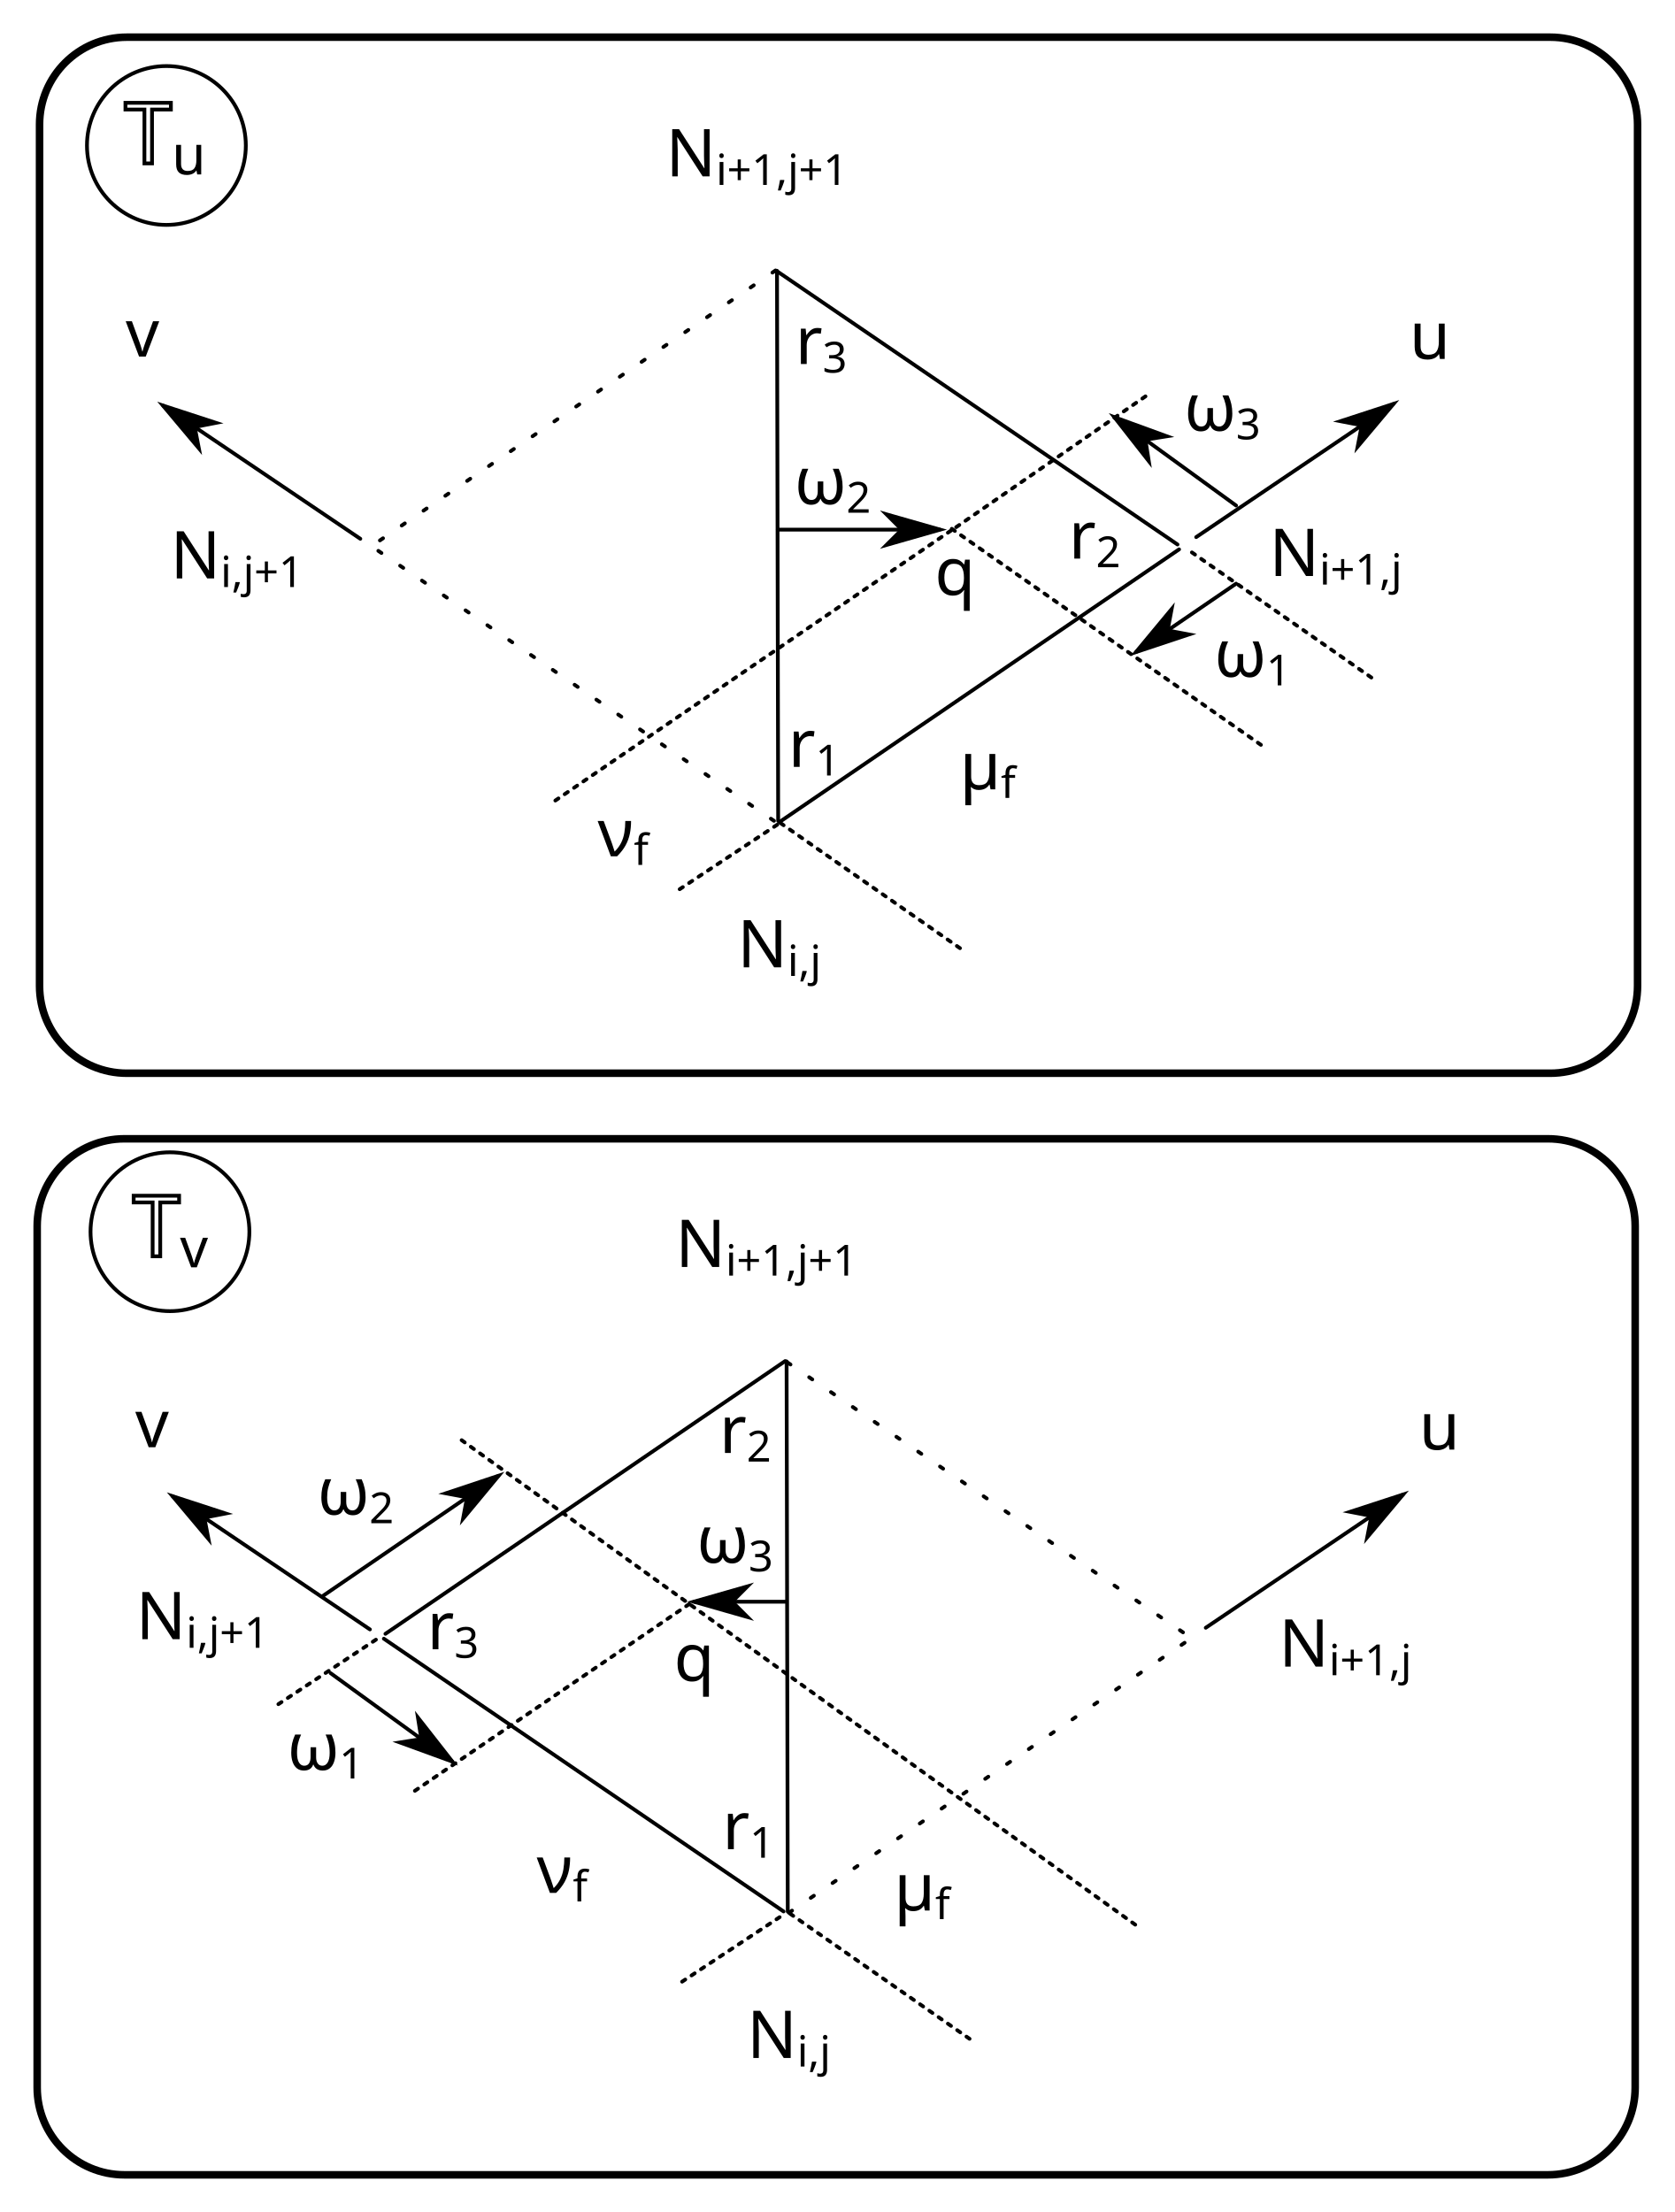
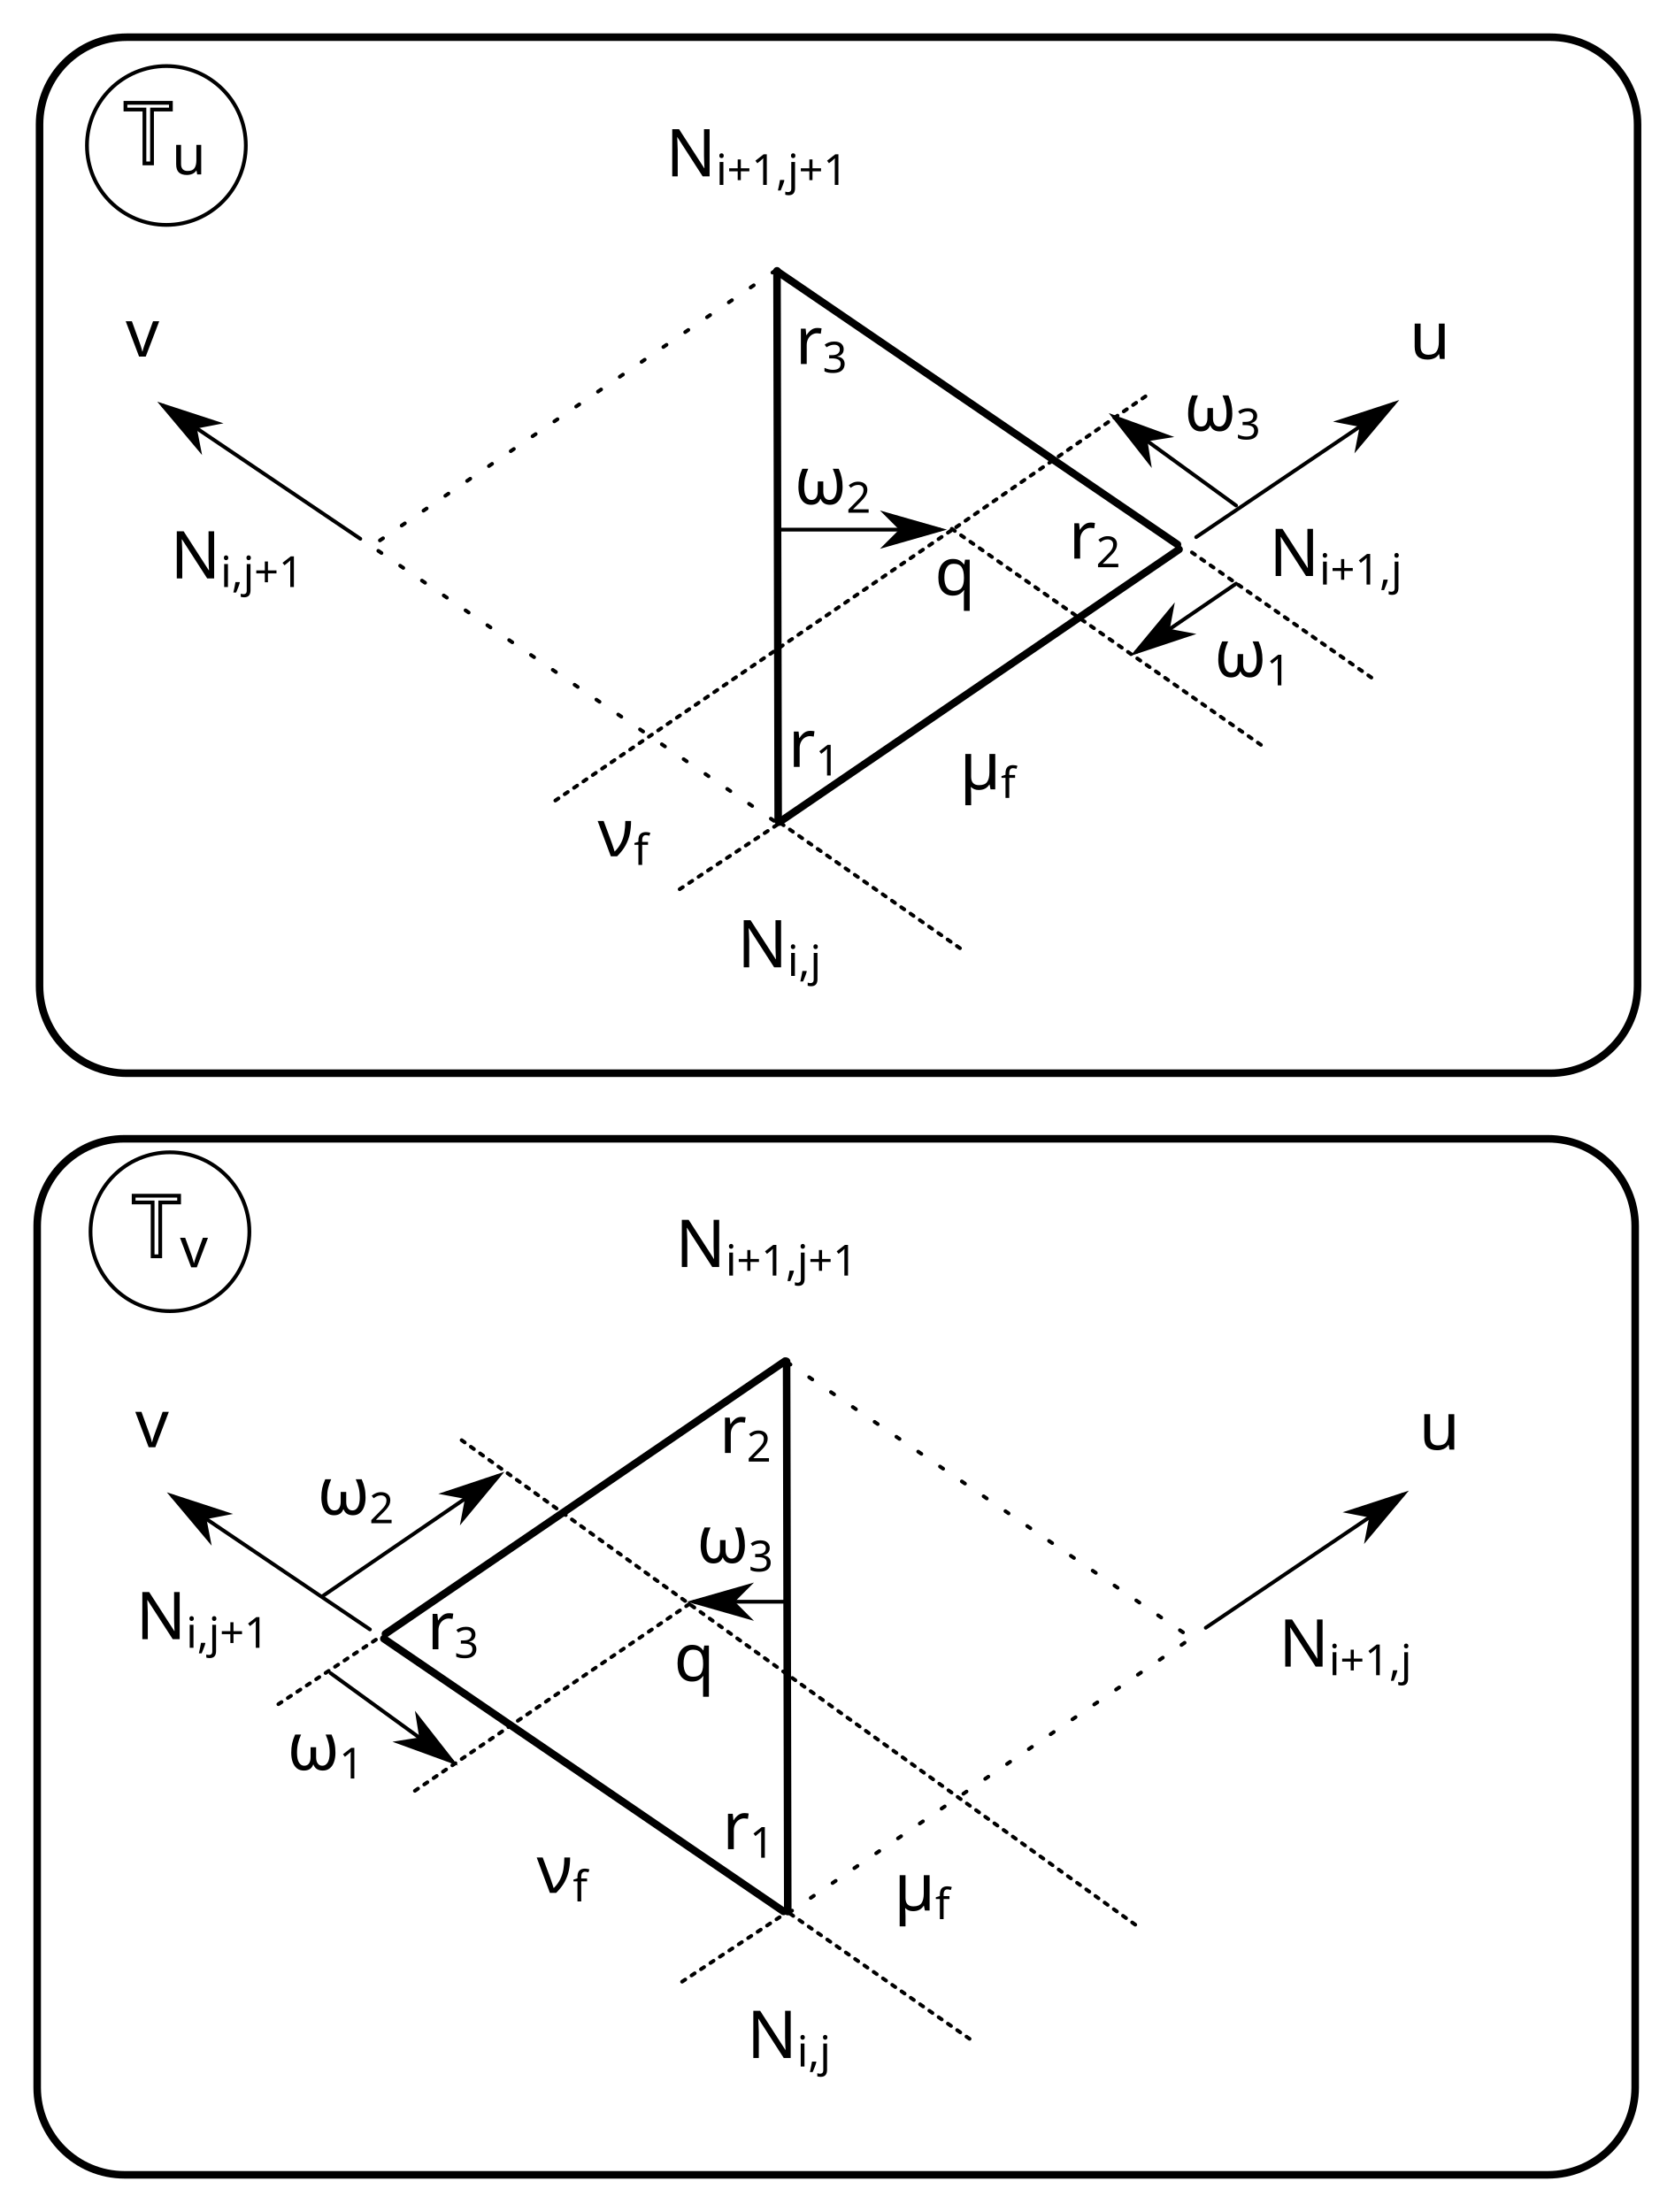
<svg xmlns="http://www.w3.org/2000/svg" width="125.323mm" height="165.535mm" viewBox="0 0 444.056 586.54" id="svg2" version="1.1">
  <defs id="defs4">
    <marker orient="auto" refY="0" refX="0" id="marker10260" style="overflow:visible">
      <path id="path10262" d="M 0,0 5,-5 -12.5,0 5,5 0,0 Z" style="fill:#000000;fill-opacity:1;fill-rule:evenodd;stroke:#000000;stroke-width:1pt;stroke-opacity:1" transform="matrix(-0.8,0,0,-0.8,-10,0)" />
    </marker>
    <marker style="overflow:visible" id="marker10154" refX="0" refY="0" orient="auto">
      <path transform="matrix(-0.8,0,0,-0.8,-10,0)" style="fill:#000000;fill-opacity:1;fill-rule:evenodd;stroke:#000000;stroke-width:1pt;stroke-opacity:1" d="M 0,0 5,-5 -12.5,0 5,5 0,0 Z" id="path10156" />
    </marker>
    <marker orient="auto" refY="0" refX="0" id="marker6550" style="overflow:visible">
      <path id="path6552" d="M 0,0 5,-5 -12.5,0 5,5 0,0 Z" style="fill:#000000;fill-opacity:1;fill-rule:evenodd;stroke:#000000;stroke-width:1pt;stroke-opacity:1" transform="matrix(-0.8,0,0,-0.8,-10,0)" />
    </marker>
    <marker style="overflow:visible" id="marker6478" refX="0" refY="0" orient="auto">
      <path transform="matrix(-0.8,0,0,-0.8,-10,0)" style="fill:#000000;fill-opacity:1;fill-rule:evenodd;stroke:#000000;stroke-width:1pt;stroke-opacity:1" d="M 0,0 5,-5 -12.5,0 5,5 0,0 Z" id="path6480" />
    </marker>
    <marker orient="auto" refY="0" refX="0" id="marker5895" style="overflow:visible">
      <path id="path5897" d="M 0,0 5,-5 -12.5,0 5,5 0,0 Z" style="fill:#000000;fill-opacity:1;fill-rule:evenodd;stroke:#000000;stroke-width:1pt;stroke-opacity:1" transform="matrix(-0.8,0,0,-0.8,-10,0)" />
    </marker>
    <marker orient="auto" refY="0" refX="0" id="marker5847" style="overflow:visible">
      <path id="path5849" d="M 0,0 5,-5 -12.5,0 5,5 0,0 Z" style="fill:#000000;fill-opacity:1;fill-rule:evenodd;stroke:#000000;stroke-width:1pt;stroke-opacity:1" transform="matrix(-0.8,0,0,-0.8,-10,0)" />
    </marker>
    <marker style="overflow:visible" id="marker4540" refX="0" refY="0" orient="auto">
      <path transform="matrix(-0.8,0,0,-0.8,-10,0)" style="fill:#000000;fill-opacity:1;fill-rule:evenodd;stroke:#000000;stroke-width:1pt;stroke-opacity:1" d="M 0,0 5,-5 -12.5,0 5,5 0,0 Z" id="path4542" />
    </marker>
    <marker orient="auto" refY="0" refX="0" id="Arrow1Lend" style="overflow:visible">
      <path id="path4211" d="M 0,0 5,-5 -12.5,0 5,5 0,0 Z" style="fill:#000000;fill-opacity:1;fill-rule:evenodd;stroke:#000000;stroke-width:1pt;stroke-opacity:1" transform="matrix(-0.8,0,0,-0.8,-10,0)" />
    </marker>
    <marker orient="auto" refY="0" refX="0" id="Arrow2Lstart" style="overflow:visible">
      <path id="path4226" style="fill:#000000;fill-opacity:1;fill-rule:evenodd;stroke:#000000;stroke-width:0.625;stroke-linejoin:round;stroke-opacity:1" d="M 8.719,4.034 -2.207,0.016 8.719,-4.002 c -1.745,2.372 -1.735,5.617 -6e-7,8.035 z" transform="matrix(1.1,0,0,1.1,1.1,0)" />
    </marker>
    <marker style="overflow:visible" id="marker4540-7" refX="0" refY="0" orient="auto">
      <path transform="matrix(-0.8,0,0,-0.8,-10,0)" style="fill:#000000;fill-opacity:1;fill-rule:evenodd;stroke:#000000;stroke-width:1pt;stroke-opacity:1" d="M 0,0 5,-5 -12.5,0 5,5 0,0 Z" id="path4542-3" />
    </marker>
    <marker orient="auto" refY="0" refX="0" id="marker5895-3" style="overflow:visible">
      <path id="path5897-0" d="M 0,0 5,-5 -12.5,0 5,5 0,0 Z" style="fill:#000000;fill-opacity:1;fill-rule:evenodd;stroke:#000000;stroke-width:1pt;stroke-opacity:1" transform="matrix(-0.8,0,0,-0.8,-10,0)" />
    </marker>
    <marker orient="auto" refY="0" refX="0" id="marker6550-0" style="overflow:visible">
      <path id="path6552-0" d="M 0,0 5,-5 -12.5,0 5,5 0,0 Z" style="fill:#000000;fill-opacity:1;fill-rule:evenodd;stroke:#000000;stroke-width:1pt;stroke-opacity:1" transform="matrix(-0.8,0,0,-0.8,-10,0)" />
    </marker>
    <marker style="overflow:visible" id="marker6478-4" refX="0" refY="0" orient="auto">
      <path transform="matrix(-0.8,0,0,-0.8,-10,0)" style="fill:#000000;fill-opacity:1;fill-rule:evenodd;stroke:#000000;stroke-width:1pt;stroke-opacity:1" d="M 0,0 5,-5 -12.5,0 5,5 0,0 Z" id="path6480-2" />
    </marker>
    <marker orient="auto" refY="0" refX="0" id="marker5895-8" style="overflow:visible">
      <path id="path5897-5" d="M 0,0 5,-5 -12.5,0 5,5 0,0 Z" style="fill:#000000;fill-opacity:1;fill-rule:evenodd;stroke:#000000;stroke-width:1pt;stroke-opacity:1" transform="matrix(-0.8,0,0,-0.8,-10,0)" />
    </marker>
    <marker orient="auto" refY="0" refX="0" id="marker6550-1" style="overflow:visible">
      <path id="path6552-5" d="M 0,0 5,-5 -12.5,0 5,5 0,0 Z" style="fill:#000000;fill-opacity:1;fill-rule:evenodd;stroke:#000000;stroke-width:1pt;stroke-opacity:1" transform="matrix(-0.8,0,0,-0.8,-10,0)" />
    </marker>
  </defs>
  <g id="layer1" transform="translate(-16.54508,-89.98324)">
    <path style="opacity:1;fill:none;fill-opacity:1;stroke:none;stroke-width:1;stroke-linecap:round;stroke-linejoin:miter;stroke-miterlimit:4;stroke-dasharray:none;stroke-dashoffset:0;stroke-opacity:1" d="m 180.797,269.325 c 2.078,-0.831 4.01,-2.247 6.234,-2.494 1.703,-0.189 3.325,0.831 4.987,1.247 1.663,0.416 3.325,0.831 4.987,1.247 1.663,0.416 3.315,0.875 4.987,1.247 20.075,4.461 -11.06,-2.711 14.963,2.494 3.361,0.672 6.621,1.788 9.975,2.494 4.547,0.957 9.144,1.663 13.716,2.494 35.157,6.392 -8.785,-1.528 28.678,4.987 4.578,0.796 9.151,1.624 13.716,2.494 4.164,0.793 8.288,1.797 12.469,2.494 3.305,0.551 6.682,0.629 9.975,1.247 8.997,1.687 9.429,2.518 17.456,4.987 2.892,0.89 5.836,1.604 8.728,2.494 2.512,0.773 4.963,1.738 7.481,2.494 1.641,0.492 3.396,0.61 4.987,1.247 0.254,0.102 2.195,2.344 2.494,2.494 0.372,0.186 0.875,-0.186 1.247,0 0.526,0.263 0.721,0.984 1.247,1.247 0.372,0.186 0.953,-0.294 1.247,0 0.294,0.294 -0.294,0.953 0,1.247 0.294,0.294 0.953,-0.294 1.247,0 0.294,0.294 -0.294,0.953 0,1.247 0.294,0.294 0.831,0 1.247,0 0.416,0 0.875,0.186 1.247,0 0.526,-0.263 0.831,-0.831 1.247,-1.247 0.416,-0.416 0.831,-0.831 1.247,-1.247 0.831,-0.831 1.759,-1.576 2.494,-2.494 3.922,-4.903 1.33,-2.877 4.987,-8.728 3.651,-5.842 5.175,-4.974 7.481,-12.469 0.864,-2.809 0.383,-5.919 1.247,-8.728 0.82,-2.665 2.859,-4.836 3.741,-7.481 0.799,-2.398 0.503,-5.065 1.247,-7.481 8.183,-19.095 0.243,1.522 4.987,-17.456 1.706,-6.824 2.72,-5.176 4.987,-11.222 0.602,-1.605 0.911,-3.307 1.247,-4.987 0.975,-4.874 -1.672,3.345 1.247,-2.494 0.186,-0.372 0,-1.663 0,-1.247 0,0.831 0,1.663 0,2.494" id="path4133" />
-     <path style="opacity:1;fill:none;fill-opacity:1;stroke:#000000;stroke-width:1;stroke-linecap:round;stroke-linejoin:miter;stroke-miterlimit:4;stroke-dasharray:none;stroke-dashoffset:0;stroke-opacity:1" d="M 223.191,307.978 329.175,235.659" id="path4137" />
-     <path style="opacity:1;fill:none;fill-opacity:1;stroke:#000000;stroke-width:1;stroke-linecap:round;stroke-linejoin:miter;stroke-miterlimit:4;stroke-dasharray:none;stroke-dashoffset:0;stroke-opacity:1" d="m 222.774,162.041 105.984,72.319" id="path4137-7" />
+     <path style="opacity:1;fill:none;fill-opacity:1;stroke:#000000;stroke-width:2;stroke-linecap:round;stroke-linejoin:miter;stroke-miterlimit:4;stroke-dasharray:none;stroke-dashoffset:0;stroke-opacity:1" d="M 223.191,307.978 329.175,235.659" id="path4137" />
+     <path style="opacity:1;fill:none;fill-opacity:1;stroke:#000000;stroke-width:2;stroke-linecap:round;stroke-linejoin:miter;stroke-miterlimit:4;stroke-dasharray:none;stroke-dashoffset:0;stroke-opacity:1" d="m 222.774,162.041 105.984,72.319" id="path4137-7" />
    <path style="opacity:1;fill:none;fill-opacity:1;stroke:#000000;stroke-width:1;stroke-linecap:round;stroke-linejoin:miter;stroke-miterlimit:4;stroke-dasharray:1, 6;stroke-dashoffset:0;stroke-opacity:1" d="M 221.764,307.632 115.78,235.314" id="path4137-9" />
    <path style="opacity:1;fill:none;fill-opacity:1;stroke:#000000;stroke-width:1;stroke-linecap:round;stroke-linejoin:miter;stroke-miterlimit:4;stroke-dasharray:1, 6;stroke-dashoffset:0;stroke-opacity:1" d="M 222.181,161.695 116.197,234.014" id="path4137-7-2" />
    <path style="opacity:1;fill:none;fill-opacity:1;stroke:#000000;stroke-width:1;stroke-linecap:round;stroke-linejoin:miter;stroke-miterlimit:4;stroke-dasharray:none;stroke-dashoffset:0;stroke-opacity:1;marker-end:url(#marker4540)" d="m 333.713,232.406 52.239,-35.267" id="path4187" />
    <path style="opacity:1;fill:none;fill-opacity:1;stroke:#000000;stroke-width:1;stroke-linecap:round;stroke-linejoin:miter;stroke-miterlimit:4;stroke-dasharray:none;stroke-dashoffset:0;stroke-opacity:1;marker-end:url(#Arrow1Lend)" d="M 112.083,232.847 59.844,197.58" id="path4187-6" />
    <text xml:space="preserve" style="font-style:normal;font-variant:normal;font-weight:normal;font-stretch:normal;font-size:17.5px;line-height:100%;font-family:sans-serif;-inkscape-font-specification:sans-serif;text-align:start;writing-mode:lr-tb;text-anchor:start;opacity:1;fill:#000000;fill-opacity:1;stroke:none;stroke-width:1;stroke-linecap:round;stroke-linejoin:miter;stroke-miterlimit:4;stroke-dasharray:none;stroke-dashoffset:0;stroke-opacity:1" x="390.272" y="185.161" id="text4590">
      <tspan id="tspan4592" x="390.272" y="185.161">u</tspan>
    </text>
    <text xml:space="preserve" style="font-style:normal;font-variant:normal;font-weight:normal;font-stretch:normal;font-size:17.5px;line-height:100%;font-family:sans-serif;-inkscape-font-specification:sans-serif;text-align:start;writing-mode:lr-tb;text-anchor:start;opacity:1;fill:#000000;fill-opacity:1;stroke:none;stroke-width:1;stroke-linecap:round;stroke-linejoin:miter;stroke-miterlimit:4;stroke-dasharray:none;stroke-dashoffset:0;stroke-opacity:1" x="49.875" y="184.537" id="text4594">
      <tspan id="tspan4596" x="49.875" y="184.537">v</tspan>
    </text>
-     <path style="opacity:1;fill:#000000;fill-opacity:1;stroke:#000000;stroke-width:1;stroke-linecap:round;stroke-linejoin:miter;stroke-miterlimit:4;stroke-dasharray:none;stroke-dashoffset:0;stroke-opacity:1" d="M 222.879,307.666 222.567,161.782" id="path4598" />
+     <path style="opacity:1;fill:#000000;fill-opacity:1;stroke:#000000;stroke-width:2;stroke-linecap:round;stroke-linejoin:miter;stroke-miterlimit:4;stroke-dasharray:none;stroke-dashoffset:0;stroke-opacity:1" d="M 222.879,307.666 222.567,161.782" id="path4598" />
    <path style="opacity:1;fill:none;fill-opacity:1;stroke:#000000;stroke-width:1;stroke-linecap:round;stroke-linejoin:miter;stroke-miterlimit:4;stroke-dasharray:1, 2;stroke-dashoffset:0;stroke-opacity:1" d="M 268.701,230.672 162.717,302.991" id="path4137-7-1-6-2" />
    <path style="opacity:1;fill:#000000;fill-opacity:1;stroke:#000000;stroke-width:1;stroke-linecap:round;stroke-linejoin:miter;stroke-miterlimit:4;stroke-dasharray:1, 2;stroke-dashoffset:0;stroke-opacity:1" d="m 268.91,230.202 81.996,57.309" id="path4696" />
    <path style="opacity:1;fill:#000000;fill-opacity:1;stroke:#000000;stroke-width:1;stroke-linecap:round;stroke-linejoin:miter;stroke-miterlimit:4;stroke-dasharray:1, 2;stroke-dashoffset:0;stroke-opacity:1" d="M 222.623,308.671 196.613,325.863" id="path4700" />
    <path style="opacity:1;fill:#000000;fill-opacity:1;stroke:#000000;stroke-width:1;stroke-linecap:round;stroke-linejoin:miter;stroke-miterlimit:4;stroke-dasharray:1, 2;stroke-dashoffset:0;stroke-opacity:1" d="m 223.504,308.23 48.051,33.504" id="path4702" />
    <text xml:space="preserve" style="font-style:normal;font-variant:normal;font-weight:normal;font-stretch:normal;font-size:17.5px;line-height:100%;font-family:greek;-inkscape-font-specification:greek;text-align:start;writing-mode:lr-tb;text-anchor:start;opacity:1;fill:#000000;fill-opacity:1;stroke:none;stroke-width:1;stroke-linecap:round;stroke-linejoin:miter;stroke-miterlimit:4;stroke-dasharray:none;stroke-dashoffset:0;stroke-opacity:1" x="271.015" y="299.288" id="text4708">
      <tspan id="tspan4710" x="271.015" y="299.288">μ<tspan style="font-size:65%;baseline-shift:sub" id="tspan4718">f</tspan>
      </tspan>
    </text>
    <text xml:space="preserve" style="font-style:normal;font-variant:normal;font-weight:normal;font-stretch:normal;font-size:17.5px;line-height:100%;font-family:greek;-inkscape-font-specification:greek;text-align:start;writing-mode:lr-tb;text-anchor:start;opacity:1;fill:#000000;fill-opacity:1;stroke:none;stroke-width:1;stroke-linecap:round;stroke-linejoin:miter;stroke-miterlimit:4;stroke-dasharray:none;stroke-dashoffset:0;stroke-opacity:1" x="175.012" y="317.047" id="text4712">
      <tspan id="tspan4714" x="175.012" y="317.047">ν<tspan style="font-size:65%;baseline-shift:sub" id="tspan4716">f</tspan>
      </tspan>
    </text>
    <text xml:space="preserve" style="font-style:normal;font-variant:normal;font-weight:normal;font-stretch:normal;font-size:17.5px;line-height:100%;font-family:greek;-inkscape-font-specification:greek;text-align:start;writing-mode:lr-tb;text-anchor:start;opacity:1;fill:#000000;fill-opacity:1;stroke:none;stroke-width:1;stroke-linecap:round;stroke-linejoin:miter;stroke-miterlimit:4;stroke-dasharray:none;stroke-dashoffset:0;stroke-opacity:1" x="212.042" y="346.485" id="text4720">
      <tspan id="tspan4722" x="212.042" y="346.485">N<tspan style="font-size:65%;baseline-shift:sub" id="tspan4724">i,j</tspan>
      </tspan>
    </text>
    <text xml:space="preserve" style="font-style:normal;font-variant:normal;font-weight:normal;font-stretch:normal;font-size:17.5px;line-height:100%;font-family:greek;-inkscape-font-specification:greek;text-align:start;writing-mode:lr-tb;text-anchor:start;opacity:1;fill:#000000;fill-opacity:1;stroke:none;stroke-width:1;stroke-linecap:round;stroke-linejoin:miter;stroke-miterlimit:4;stroke-dasharray:none;stroke-dashoffset:0;stroke-opacity:1" x="353.078" y="242.717" id="text4726">
      <tspan id="tspan4728" x="353.078" y="242.717">N<tspan style="font-size:65%;baseline-shift:sub" id="tspan4730">i+1,j</tspan>
      </tspan>
    </text>
    <text xml:space="preserve" style="font-style:normal;font-variant:normal;font-weight:normal;font-stretch:normal;font-size:17.5px;line-height:100%;font-family:greek;-inkscape-font-specification:greek;text-align:start;writing-mode:lr-tb;text-anchor:start;opacity:1;fill:#000000;fill-opacity:1;stroke:none;stroke-width:1;stroke-linecap:round;stroke-linejoin:miter;stroke-miterlimit:4;stroke-dasharray:none;stroke-dashoffset:0;stroke-opacity:1" x="193.086" y="136.744" id="text4732">
      <tspan id="tspan4734" x="193.086" y="136.744">N<tspan style="font-size:65%;baseline-shift:sub" id="tspan4736">i+1,j+1</tspan>
      </tspan>
    </text>
    <text xml:space="preserve" style="font-style:normal;font-variant:normal;font-weight:normal;font-stretch:normal;font-size:17.5px;line-height:100%;font-family:greek;-inkscape-font-specification:greek;text-align:start;writing-mode:lr-tb;text-anchor:start;opacity:1;fill:#000000;fill-opacity:1;stroke:none;stroke-width:1;stroke-linecap:round;stroke-linejoin:miter;stroke-miterlimit:4;stroke-dasharray:none;stroke-dashoffset:0;stroke-opacity:1" x="61.717" y="243.362" id="text4738">
      <tspan id="tspan4740" x="61.717" y="243.362">N<tspan style="font-size:65%;baseline-shift:sub" id="tspan4742">i,j+1</tspan>
      </tspan>
    </text>
    <text xml:space="preserve" style="font-style:normal;font-variant:normal;font-weight:normal;font-stretch:normal;font-size:17.5px;line-height:100%;font-family:greek;-inkscape-font-specification:greek;text-align:start;writing-mode:lr-tb;text-anchor:start;opacity:1;fill:#000000;fill-opacity:1;stroke:none;stroke-width:1;stroke-linecap:round;stroke-linejoin:miter;stroke-miterlimit:4;stroke-dasharray:none;stroke-dashoffset:0;stroke-opacity:1" x="264.382" y="247.752" id="text5523">
      <tspan id="tspan5525" x="264.382" y="247.752">q</tspan>
    </text>
    <text xml:space="preserve" style="font-style:normal;font-variant:normal;font-weight:normal;font-stretch:normal;font-size:17.5px;line-height:100%;font-family:greek;-inkscape-font-specification:greek;text-align:start;writing-mode:lr-tb;text-anchor:start;opacity:1;fill:#000000;fill-opacity:1;stroke:none;stroke-width:1;stroke-linecap:round;stroke-linejoin:miter;stroke-miterlimit:4;stroke-dasharray:none;stroke-dashoffset:0;stroke-opacity:1" x="225.544" y="293.337" id="text5527">
      <tspan id="tspan5529" x="225.544" y="293.337">r<tspan style="font-size:65%;baseline-shift:sub" id="tspan5543">1</tspan>
      </tspan>
    </text>
    <text xml:space="preserve" style="font-style:normal;font-variant:normal;font-weight:normal;font-stretch:normal;font-size:17.5px;line-height:100%;font-family:greek;-inkscape-font-specification:greek;text-align:start;writing-mode:lr-tb;text-anchor:start;opacity:1;fill:#000000;fill-opacity:1;stroke:none;stroke-width:1;stroke-linecap:round;stroke-linejoin:miter;stroke-miterlimit:4;stroke-dasharray:none;stroke-dashoffset:0;stroke-opacity:1" x="299.915" y="238.111" id="text5531">
      <tspan id="tspan5533" x="299.915" y="238.111">r<tspan style="font-size:65%;baseline-shift:sub" id="tspan5541">2</tspan>
      </tspan>
    </text>
    <text xml:space="preserve" style="font-style:normal;font-variant:normal;font-weight:normal;font-stretch:normal;font-size:17.5px;line-height:100%;font-family:greek;-inkscape-font-specification:greek;text-align:start;writing-mode:lr-tb;text-anchor:start;opacity:1;fill:#000000;fill-opacity:1;stroke:none;stroke-width:1;stroke-linecap:round;stroke-linejoin:miter;stroke-miterlimit:4;stroke-dasharray:none;stroke-dashoffset:0;stroke-opacity:1" x="227.414" y="186.507" id="text5535">
      <tspan id="tspan5537" x="227.414" y="186.507">r<tspan style="font-size:65%;baseline-shift:sub" id="tspan5539">3</tspan>
      </tspan>
    </text>
    <path style="opacity:1;fill:#000000;fill-opacity:1;stroke:#000000;stroke-width:1;stroke-linecap:round;stroke-linejoin:miter;stroke-miterlimit:4;stroke-dasharray:1, 2;stroke-dashoffset:0;stroke-opacity:1" d="m 332.581,236.464 48.051,33.504" id="path4702-1" />
    <text xml:space="preserve" style="font-style:normal;font-variant:normal;font-weight:normal;font-stretch:normal;font-size:17.5px;line-height:100%;font-family:greek;-inkscape-font-specification:greek;text-align:start;writing-mode:lr-tb;text-anchor:start;opacity:1;fill:#000000;fill-opacity:1;stroke:none;stroke-width:1;stroke-linecap:round;stroke-linejoin:miter;stroke-miterlimit:4;stroke-dasharray:1, 6;stroke-dashoffset:0;stroke-opacity:1" x="338.584" y="269.445" id="text5765">
      <tspan id="tspan5767" x="338.584" y="269.445">ω<tspan style="font-size:65%;baseline-shift:sub" id="tspan5769">1</tspan>
      </tspan>
    </text>
    <text xml:space="preserve" style="font-style:normal;font-variant:normal;font-weight:normal;font-stretch:normal;font-size:17.5px;line-height:100%;font-family:greek;-inkscape-font-specification:greek;text-align:start;writing-mode:lr-tb;text-anchor:start;opacity:1;fill:#000000;fill-opacity:1;stroke:none;stroke-width:1;stroke-linecap:round;stroke-linejoin:miter;stroke-miterlimit:4;stroke-dasharray:1, 6;stroke-dashoffset:0;stroke-opacity:1" x="330.589" y="204.199" id="text5765-4">
      <tspan id="tspan5767-8" x="330.589" y="204.199">ω<tspan style="font-size:65%;baseline-shift:sub" id="tspan5792">3</tspan>
      </tspan>
    </text>
    <path style="opacity:1;fill:#000000;fill-opacity:1;stroke:#000000;stroke-width:1;stroke-linecap:round;stroke-linejoin:miter;stroke-miterlimit:4;stroke-dasharray:1, 2;stroke-dashoffset:0;stroke-opacity:1" d="M 270.078,229.763 321.512,194.227" id="path5824" />
    <path style="opacity:1;fill:#000000;fill-opacity:1;stroke:#000000;stroke-width:1;stroke-linecap:round;stroke-linejoin:miter;stroke-miterlimit:4;stroke-dasharray:none;stroke-dashoffset:0;stroke-opacity:1;marker-end:url(#marker5895)" d="M 344.294,224.03 312.112,200.666" id="path6452" />
    <path style="opacity:1;fill:#000000;fill-opacity:1;stroke:#000000;stroke-width:1;stroke-linecap:round;stroke-linejoin:miter;stroke-miterlimit:4;stroke-dasharray:none;stroke-dashoffset:0;stroke-opacity:1;marker-end:url(#marker6478)" d="M 344.294,244.749 317.843,262.824" id="path6470" />
    <path style="opacity:1;fill:#000000;fill-opacity:1;stroke:#000000;stroke-width:1;stroke-linecap:round;stroke-linejoin:miter;stroke-miterlimit:4;stroke-dasharray:none;stroke-dashoffset:0;stroke-opacity:1;marker-end:url(#marker6550)" d="m 225.098,514.693 -24.466,0" id="path6542" />
    <text xml:space="preserve" style="font-style:normal;font-variant:normal;font-weight:normal;font-stretch:normal;font-size:17.5px;line-height:100%;font-family:greek;-inkscape-font-specification:greek;text-align:start;writing-mode:lr-tb;text-anchor:start;opacity:1;fill:#000000;fill-opacity:1;stroke:none;stroke-width:1;stroke-linecap:round;stroke-linejoin:miter;stroke-miterlimit:4;stroke-dasharray:1, 6;stroke-dashoffset:0;stroke-opacity:1" x="201.348" y="504.378" id="text5765-4-9">
      <tspan id="tspan5767-8-9" x="201.348" y="504.378">ω<tspan style="font-size:65%;baseline-shift:sub" id="tspan7312">3</tspan>
      </tspan>
    </text>
    <path style="opacity:1;fill:none;fill-opacity:1;stroke:none;stroke-width:1;stroke-linecap:round;stroke-linejoin:miter;stroke-miterlimit:4;stroke-dasharray:none;stroke-dashoffset:0;stroke-opacity:1" d="m 183.34,558.52 c 2.078,-0.831 4.01,-2.247 6.234,-2.494 1.703,-0.189 3.325,0.831 4.987,1.247 1.663,0.416 3.325,0.831 4.987,1.247 1.663,0.416 3.315,0.875 4.987,1.247 20.075,4.461 -11.06,-2.711 14.963,2.494 3.361,0.672 6.621,1.788 9.975,2.494 4.547,0.957 9.144,1.663 13.716,2.494 35.157,6.392 -8.785,-1.528 28.678,4.987 4.578,0.796 9.151,1.624 13.716,2.494 4.164,0.793 8.288,1.797 12.469,2.494 3.305,0.551 6.682,0.629 9.975,1.247 8.997,1.687 9.429,2.518 17.456,4.987 2.892,0.89 5.836,1.604 8.728,2.494 2.512,0.773 4.963,1.738 7.481,2.494 1.641,0.492 3.396,0.61 4.987,1.247 0.254,0.102 2.195,2.344 2.494,2.494 0.372,0.186 0.875,-0.186 1.247,0 0.526,0.263 0.721,0.984 1.247,1.247 0.372,0.186 0.953,-0.294 1.247,0 0.294,0.294 -0.294,0.953 0,1.247 0.294,0.294 0.953,-0.294 1.247,0 0.294,0.294 -0.294,0.953 0,1.247 0.294,0.294 0.831,0 1.247,0 0.416,0 0.875,0.186 1.247,0 0.526,-0.263 0.831,-0.831 1.247,-1.247 0.416,-0.416 0.831,-0.831 1.247,-1.247 0.831,-0.831 1.759,-1.576 2.494,-2.494 3.922,-4.903 1.33,-2.877 4.987,-8.728 3.651,-5.842 5.175,-4.974 7.481,-12.469 0.864,-2.809 0.383,-5.919 1.247,-8.728 0.82,-2.665 2.859,-4.836 3.741,-7.481 0.799,-2.398 0.503,-5.065 1.247,-7.481 8.183,-19.095 0.243,1.522 4.987,-17.456 1.706,-6.824 2.72,-5.176 4.987,-11.222 0.602,-1.605 0.911,-3.307 1.247,-4.987 0.975,-4.874 -1.672,3.345 1.247,-2.494 0.186,-0.372 0,-1.663 0,-1.247 0,0.831 0,1.663 0,2.494" id="path4133-8" />
    <path style="opacity:1;fill:none;fill-opacity:1;stroke:#000000;stroke-width:1;stroke-linecap:round;stroke-linejoin:miter;stroke-miterlimit:4;stroke-dasharray:1, 6;stroke-dashoffset:0;stroke-opacity:1" d="M 225.734,597.173 331.718,524.854" id="path4137-0" />
    <path style="opacity:1;fill:none;fill-opacity:1;stroke:#000000;stroke-width:1;stroke-linecap:round;stroke-linejoin:miter;stroke-miterlimit:4;stroke-dasharray:1, 6;stroke-dashoffset:0;stroke-opacity:1" d="m 225.317,451.236 105.984,72.319" id="path4137-7-3" />
-     <path style="opacity:1;fill:none;fill-opacity:1;stroke:#000000;stroke-width:1;stroke-linecap:round;stroke-linejoin:miter;stroke-miterlimit:4;stroke-dasharray:none;stroke-dashoffset:0;stroke-opacity:1" d="M 224.307,596.827 118.323,524.509" id="path4137-9-7" />
-     <path style="opacity:1;fill:none;fill-opacity:1;stroke:#000000;stroke-width:1;stroke-linecap:round;stroke-linejoin:miter;stroke-miterlimit:4;stroke-dasharray:none;stroke-dashoffset:0;stroke-opacity:1" d="M 224.724,450.89 118.74,523.209" id="path4137-7-2-1" />
+     <path style="opacity:1;fill:none;fill-opacity:1;stroke:#000000;stroke-width:2;stroke-linecap:round;stroke-linejoin:miter;stroke-miterlimit:4;stroke-dasharray:none;stroke-dashoffset:0;stroke-opacity:1" d="M 224.307,596.827 118.323,524.509" id="path4137-9-7" />
+     <path style="opacity:1;fill:none;fill-opacity:1;stroke:#000000;stroke-width:2;stroke-linecap:round;stroke-linejoin:miter;stroke-miterlimit:4;stroke-dasharray:none;stroke-dashoffset:0;stroke-opacity:1" d="M 224.724,450.89 118.74,523.209" id="path4137-7-2-1" />
    <path style="opacity:1;fill:none;fill-opacity:1;stroke:#000000;stroke-width:1;stroke-linecap:round;stroke-linejoin:miter;stroke-miterlimit:4;stroke-dasharray:none;stroke-dashoffset:0;stroke-opacity:1;marker-end:url(#marker10154)" d="m 336.256,521.601 52.239,-35.267" id="path4187-5" />
    <path style="opacity:1;fill:none;fill-opacity:1;stroke:#000000;stroke-width:1;stroke-linecap:round;stroke-linejoin:miter;stroke-miterlimit:4;stroke-dasharray:none;stroke-dashoffset:0;stroke-opacity:1;marker-end:url(#marker10260)" d="M 114.626,522.042 62.387,486.775" id="path4187-6-1" />
    <text xml:space="preserve" style="font-style:normal;font-variant:normal;font-weight:normal;font-stretch:normal;font-size:17.5px;line-height:100%;font-family:sans-serif;-inkscape-font-specification:sans-serif;text-align:start;writing-mode:lr-tb;text-anchor:start;opacity:1;fill:#000000;fill-opacity:1;stroke:none;stroke-width:1;stroke-linecap:round;stroke-linejoin:miter;stroke-miterlimit:4;stroke-dasharray:none;stroke-dashoffset:0;stroke-opacity:1" x="392.815" y="474.356" id="text4590-2">
      <tspan id="tspan4592-2" x="392.815" y="474.356">u</tspan>
    </text>
    <text xml:space="preserve" style="font-style:normal;font-variant:normal;font-weight:normal;font-stretch:normal;font-size:17.5px;line-height:100%;font-family:sans-serif;-inkscape-font-specification:sans-serif;text-align:start;writing-mode:lr-tb;text-anchor:start;opacity:1;fill:#000000;fill-opacity:1;stroke:none;stroke-width:1;stroke-linecap:round;stroke-linejoin:miter;stroke-miterlimit:4;stroke-dasharray:none;stroke-dashoffset:0;stroke-opacity:1" x="52.418" y="473.732" id="text4594-1">
      <tspan id="tspan4596-3" x="52.418" y="473.732">v</tspan>
    </text>
-     <path style="opacity:1;fill:#000000;fill-opacity:1;stroke:#000000;stroke-width:1;stroke-linecap:round;stroke-linejoin:miter;stroke-miterlimit:4;stroke-dasharray:none;stroke-dashoffset:0;stroke-opacity:1" d="M 225.422,596.861 225.11,450.977" id="path4598-2" />
+     <path style="opacity:1;fill:#000000;fill-opacity:1;stroke:#000000;stroke-width:2;stroke-linecap:round;stroke-linejoin:miter;stroke-miterlimit:4;stroke-dasharray:none;stroke-dashoffset:0;stroke-opacity:1" d="M 225.422,596.861 225.11,450.977" id="path4598-2" />
    <path style="opacity:1;fill:#000000;fill-opacity:1;stroke:#000000;stroke-width:1;stroke-linecap:round;stroke-linejoin:miter;stroke-miterlimit:4;stroke-dasharray:1, 2;stroke-dashoffset:0;stroke-opacity:1" d="M 116.22,524.768 90.211,541.96" id="path4700-5" />
    <path style="opacity:1;fill:#000000;fill-opacity:1;stroke:#000000;stroke-width:1;stroke-linecap:round;stroke-linejoin:miter;stroke-miterlimit:4;stroke-dasharray:1, 2;stroke-dashoffset:0;stroke-opacity:1" d="m 226.047,597.425 48.051,33.504" id="path4702-9" />
    <text xml:space="preserve" style="font-style:normal;font-variant:normal;font-weight:normal;font-stretch:normal;font-size:17.5px;line-height:100%;font-family:greek;-inkscape-font-specification:greek;text-align:start;writing-mode:lr-tb;text-anchor:start;opacity:1;fill:#000000;fill-opacity:1;stroke:none;stroke-width:1;stroke-linecap:round;stroke-linejoin:miter;stroke-miterlimit:4;stroke-dasharray:none;stroke-dashoffset:0;stroke-opacity:1" x="253.608" y="596.587" id="text4708-6">
      <tspan id="tspan4710-4" x="253.608" y="596.587">μ<tspan style="font-size:65%;baseline-shift:sub" id="tspan4718-9">f</tspan>
      </tspan>
    </text>
    <text xml:space="preserve" style="font-style:normal;font-variant:normal;font-weight:normal;font-stretch:normal;font-size:17.5px;line-height:100%;font-family:greek;-inkscape-font-specification:greek;text-align:start;writing-mode:lr-tb;text-anchor:start;opacity:1;fill:#000000;fill-opacity:1;stroke:none;stroke-width:1;stroke-linecap:round;stroke-linejoin:miter;stroke-miterlimit:4;stroke-dasharray:none;stroke-dashoffset:0;stroke-opacity:1" x="158.852" y="591.902" id="text4712-0">
      <tspan id="tspan4714-4" x="158.852" y="591.902">ν<tspan style="font-size:65%;baseline-shift:sub" id="tspan4716-1">f</tspan>
      </tspan>
    </text>
    <text xml:space="preserve" style="font-style:normal;font-variant:normal;font-weight:normal;font-stretch:normal;font-size:17.5px;line-height:100%;font-family:greek;-inkscape-font-specification:greek;text-align:start;writing-mode:lr-tb;text-anchor:start;opacity:1;fill:#000000;fill-opacity:1;stroke:none;stroke-width:1;stroke-linecap:round;stroke-linejoin:miter;stroke-miterlimit:4;stroke-dasharray:none;stroke-dashoffset:0;stroke-opacity:1" x="214.586" y="635.68" id="text4720-7">
      <tspan id="tspan4722-9" x="214.586" y="635.68">N<tspan style="font-size:65%;baseline-shift:sub" id="tspan4724-0">i,j</tspan>
      </tspan>
    </text>
    <text xml:space="preserve" style="font-style:normal;font-variant:normal;font-weight:normal;font-stretch:normal;font-size:17.5px;line-height:100%;font-family:greek;-inkscape-font-specification:greek;text-align:start;writing-mode:lr-tb;text-anchor:start;opacity:1;fill:#000000;fill-opacity:1;stroke:none;stroke-width:1;stroke-linecap:round;stroke-linejoin:miter;stroke-miterlimit:4;stroke-dasharray:none;stroke-dashoffset:0;stroke-opacity:1" x="355.621" y="531.912" id="text4726-5">
      <tspan id="tspan4728-5" x="355.621" y="531.912">N<tspan style="font-size:65%;baseline-shift:sub" id="tspan4730-6">i+1,j</tspan>
      </tspan>
    </text>
    <text xml:space="preserve" style="font-style:normal;font-variant:normal;font-weight:normal;font-stretch:normal;font-size:17.5px;line-height:100%;font-family:greek;-inkscape-font-specification:greek;text-align:start;writing-mode:lr-tb;text-anchor:start;opacity:1;fill:#000000;fill-opacity:1;stroke:none;stroke-width:1;stroke-linecap:round;stroke-linejoin:miter;stroke-miterlimit:4;stroke-dasharray:none;stroke-dashoffset:0;stroke-opacity:1" x="195.63" y="425.939" id="text4732-6">
      <tspan id="tspan4734-1" x="195.63" y="425.939">N<tspan style="font-size:65%;baseline-shift:sub" id="tspan4736-0">i+1,j+1</tspan>
      </tspan>
    </text>
    <text xml:space="preserve" style="font-style:normal;font-variant:normal;font-weight:normal;font-stretch:normal;font-size:17.5px;line-height:100%;font-family:greek;-inkscape-font-specification:greek;text-align:start;writing-mode:lr-tb;text-anchor:start;opacity:1;fill:#000000;fill-opacity:1;stroke:none;stroke-width:1;stroke-linecap:round;stroke-linejoin:miter;stroke-miterlimit:4;stroke-dasharray:none;stroke-dashoffset:0;stroke-opacity:1" x="52.578" y="524.638" id="text4738-4">
      <tspan id="tspan4740-1" x="52.578" y="524.638">N<tspan style="font-size:65%;baseline-shift:sub" id="tspan4742-5">i,j+1</tspan>
      </tspan>
    </text>
    <text xml:space="preserve" style="font-style:normal;font-variant:normal;font-weight:normal;font-stretch:normal;font-size:17.5px;line-height:100%;font-family:greek;-inkscape-font-specification:greek;text-align:start;writing-mode:lr-tb;text-anchor:start;opacity:1;fill:#000000;fill-opacity:1;stroke:none;stroke-width:1;stroke-linecap:round;stroke-linejoin:miter;stroke-miterlimit:4;stroke-dasharray:none;stroke-dashoffset:0;stroke-opacity:1" x="195.23" y="535.7" id="text5523-2">
      <tspan id="tspan5525-4" x="195.23" y="535.7">q</tspan>
    </text>
    <text xml:space="preserve" style="font-style:normal;font-variant:normal;font-weight:normal;font-stretch:normal;font-size:17.5px;line-height:100%;font-family:greek;-inkscape-font-specification:greek;text-align:start;writing-mode:lr-tb;text-anchor:start;opacity:1;fill:#000000;fill-opacity:1;stroke:none;stroke-width:1;stroke-linecap:round;stroke-linejoin:miter;stroke-miterlimit:4;stroke-dasharray:none;stroke-dashoffset:0;stroke-opacity:1" x="208.084" y="580.31" id="text5527-3">
      <tspan id="tspan5529-5" x="208.084" y="580.31">r<tspan style="font-size:65%;baseline-shift:sub" id="tspan5543-7">1</tspan>
      </tspan>
    </text>
    <text xml:space="preserve" style="font-style:normal;font-variant:normal;font-weight:normal;font-stretch:normal;font-size:17.5px;line-height:100%;font-family:greek;-inkscape-font-specification:greek;text-align:start;writing-mode:lr-tb;text-anchor:start;opacity:1;fill:#000000;fill-opacity:1;stroke:none;stroke-width:1;stroke-linecap:round;stroke-linejoin:miter;stroke-miterlimit:4;stroke-dasharray:none;stroke-dashoffset:0;stroke-opacity:1" x="129.766" y="527.306" id="text5531-5">
      <tspan id="tspan5533-6" x="129.766" y="527.306">r<tspan style="font-size:65%;baseline-shift:sub" id="tspan5541-2">3</tspan>
      </tspan>
    </text>
    <text xml:space="preserve" style="font-style:normal;font-variant:normal;font-weight:normal;font-stretch:normal;font-size:17.5px;line-height:100%;font-family:greek;-inkscape-font-specification:greek;text-align:start;writing-mode:lr-tb;text-anchor:start;opacity:1;fill:#000000;fill-opacity:1;stroke:none;stroke-width:1;stroke-linecap:round;stroke-linejoin:miter;stroke-miterlimit:4;stroke-dasharray:none;stroke-dashoffset:0;stroke-opacity:1" x="207.287" y="475.257" id="text5535-7">
      <tspan id="tspan5537-5" x="207.287" y="475.257">r<tspan style="font-size:65%;baseline-shift:sub" id="tspan5539-7">2</tspan>
      </tspan>
    </text>
    <text xml:space="preserve" style="font-style:normal;font-variant:normal;font-weight:normal;font-stretch:normal;font-size:17.5px;line-height:100%;font-family:greek;-inkscape-font-specification:greek;text-align:start;writing-mode:lr-tb;text-anchor:start;opacity:1;fill:#000000;fill-opacity:1;stroke:none;stroke-width:1;stroke-linecap:round;stroke-linejoin:miter;stroke-miterlimit:4;stroke-dasharray:1, 6;stroke-dashoffset:0;stroke-opacity:1" x="92.784" y="559.298" id="text5765-5">
      <tspan id="tspan5767-3" x="92.784" y="559.298">ω<tspan style="font-size:65%;baseline-shift:sub" id="tspan5769-8">1</tspan>
      </tspan>
    </text>
    <text xml:space="preserve" style="font-style:normal;font-variant:normal;font-weight:normal;font-stretch:normal;font-size:17.5px;line-height:100%;font-family:greek;-inkscape-font-specification:greek;text-align:start;writing-mode:lr-tb;text-anchor:start;opacity:1;fill:#000000;fill-opacity:1;stroke:none;stroke-width:1;stroke-linecap:round;stroke-linejoin:miter;stroke-miterlimit:4;stroke-dasharray:1, 6;stroke-dashoffset:0;stroke-opacity:1" x="100.769" y="491.602" id="text5765-4-6">
      <tspan id="tspan5767-8-3" x="100.769" y="491.602">ω<tspan style="font-size:65%;baseline-shift:sub" id="tspan5792-4">2</tspan>
      </tspan>
    </text>
    <path style="opacity:1;fill:#000000;fill-opacity:1;stroke:#000000;stroke-width:1;stroke-linecap:round;stroke-linejoin:miter;stroke-miterlimit:4;stroke-dasharray:1, 2;stroke-dashoffset:0;stroke-opacity:1" d="m 126.558,564.834 74.189,-50.498" id="path7310" />
    <path style="opacity:1;fill:#000000;fill-opacity:1;stroke:#000000;stroke-width:1;stroke-linecap:round;stroke-linejoin:miter;stroke-miterlimit:4;stroke-dasharray:none;stroke-dashoffset:0;stroke-opacity:1;marker-end:url(#marker6478-4)" d="m 101.957,513.301 46.729,-31.961" id="path6470-9" />
    <path style="opacity:1;fill:#000000;fill-opacity:1;stroke:#000000;stroke-width:1;stroke-linecap:round;stroke-linejoin:miter;stroke-miterlimit:4;stroke-dasharray:none;stroke-dashoffset:0;stroke-opacity:1;marker-end:url(#marker5895-8)" d="m 104.215,533.656 32.181,23.364" id="path6452-5" />
    <path style="opacity:1;fill:#000000;fill-opacity:1;stroke:#000000;stroke-width:1;stroke-linecap:round;stroke-linejoin:miter;stroke-miterlimit:4;stroke-dasharray:1, 2;stroke-dashoffset:0;stroke-opacity:1" d="m 223.264,598.352 -26.009,17.193" id="path4700-5-2" />
    <path style="opacity:1;fill:#000000;fill-opacity:1;stroke:#000000;stroke-width:1;stroke-linecap:round;stroke-linejoin:miter;stroke-miterlimit:4;stroke-dasharray:1, 2;stroke-dashoffset:0;stroke-opacity:1" d="M 138.952,471.868 318.723,601.171" id="path9448" />
    <path style="opacity:1;fill:#000000;fill-opacity:1;stroke:#000000;stroke-width:1;stroke-linecap:round;stroke-linejoin:miter;stroke-miterlimit:4;stroke-dasharray:none;stroke-dashoffset:0;stroke-opacity:1;marker-end:url(#marker6550-1)" d="m 222.786,230.425 42.914,0" id="path6542-6" />
    <text xml:space="preserve" style="font-style:normal;font-variant:normal;font-weight:normal;font-stretch:normal;font-size:17.5px;line-height:100%;font-family:greek;-inkscape-font-specification:greek;text-align:start;writing-mode:lr-tb;text-anchor:start;opacity:1;fill:#000000;fill-opacity:1;stroke:none;stroke-width:1;stroke-linecap:round;stroke-linejoin:miter;stroke-miterlimit:4;stroke-dasharray:1, 6;stroke-dashoffset:0;stroke-opacity:1" x="227.26" y="223.666" id="text5765-4-9-3">
      <tspan id="tspan5767-8-9-2" x="227.26" y="223.666">ω<tspan style="font-size:65%;baseline-shift:sub" id="tspan7312-1">2</tspan>
      </tspan>
    </text>
    <rect style="opacity:1;fill:none;fill-opacity:1;stroke:#000000;stroke-width:2;stroke-linecap:round;stroke-linejoin:miter;stroke-miterlimit:4;stroke-dasharray:none;stroke-dashoffset:0;stroke-opacity:1" id="rect10366" width="423.711" height="274.721" x="27.032" y="99.842" ry="23.147" />
    <rect style="opacity:1;fill:none;fill-opacity:1;stroke:#000000;stroke-width:2;stroke-linecap:round;stroke-linejoin:miter;stroke-miterlimit:4;stroke-dasharray:none;stroke-dashoffset:0;stroke-opacity:1" id="rect10366-8" width="423.711" height="274.721" x="26.403" y="391.945" ry="23.147" />
    <text xml:space="preserve" style="font-style:normal;font-variant:normal;font-weight:normal;font-stretch:normal;font-size:17.5px;line-height:100%;font-family:greek;-inkscape-font-specification:greek;text-align:start;writing-mode:lr-tb;text-anchor:start;opacity:1;fill:none;fill-opacity:1;stroke:#000000;stroke-width:1;stroke-linecap:round;stroke-linejoin:miter;stroke-miterlimit:4;stroke-dasharray:none;stroke-dashoffset:0;stroke-opacity:1" x="49.589" y="133.313" id="text10398">
      <tspan id="tspan10400" x="49.589" y="133.313" style="font-style:normal;font-variant:normal;font-weight:normal;font-stretch:normal;font-size:22.5px;line-height:100%;font-family:greek;-inkscape-font-specification:'greek, Normal';text-align:start;writing-mode:lr-tb;text-anchor:start;stroke-width:1;stroke-miterlimit:4;stroke-dasharray:none">T<tspan style="font-size:65%;baseline-shift:sub;fill:#000000;fill-opacity:1;stroke:none" id="tspan10402">u</tspan>
      </tspan>
    </text>
    <text xml:space="preserve" style="font-style:normal;font-variant:normal;font-weight:normal;font-stretch:normal;font-size:17.5px;line-height:100%;font-family:greek;-inkscape-font-specification:greek;text-align:start;writing-mode:lr-tb;text-anchor:start;opacity:1;fill:none;fill-opacity:1;stroke:#000000;stroke-width:1;stroke-linecap:round;stroke-linejoin:miter;stroke-miterlimit:4;stroke-dasharray:none;stroke-dashoffset:0;stroke-opacity:1" x="51.764" y="423.111" id="text10398-5">
      <tspan id="tspan10400-5" x="51.764" y="423.111" style="font-style:normal;font-variant:normal;font-weight:normal;font-stretch:normal;font-size:22.5px;line-height:100%;font-family:greek;-inkscape-font-specification:'greek, Normal';text-align:start;writing-mode:lr-tb;text-anchor:start;stroke-width:1;stroke-miterlimit:4;stroke-dasharray:none">T<tspan style="font-size:65%;baseline-shift:sub;fill:#000000;fill-opacity:1;stroke:none" id="tspan10402-4">v</tspan>
      </tspan>
    </text>
    <circle style="opacity:1;fill:none;fill-opacity:1;stroke:#000000;stroke-width:1;stroke-linecap:round;stroke-linejoin:miter;stroke-miterlimit:4;stroke-dasharray:none;stroke-dashoffset:0;stroke-opacity:1" id="path10425" cx="60.665" cy="128.559" r="21.06" />
    <circle style="opacity:1;fill:none;fill-opacity:1;stroke:#000000;stroke-width:1;stroke-linecap:round;stroke-linejoin:miter;stroke-miterlimit:4;stroke-dasharray:none;stroke-dashoffset:0;stroke-opacity:1" id="path10425-8" cx="61.608" cy="416.59" r="21.06" />
  </g>
</svg>
